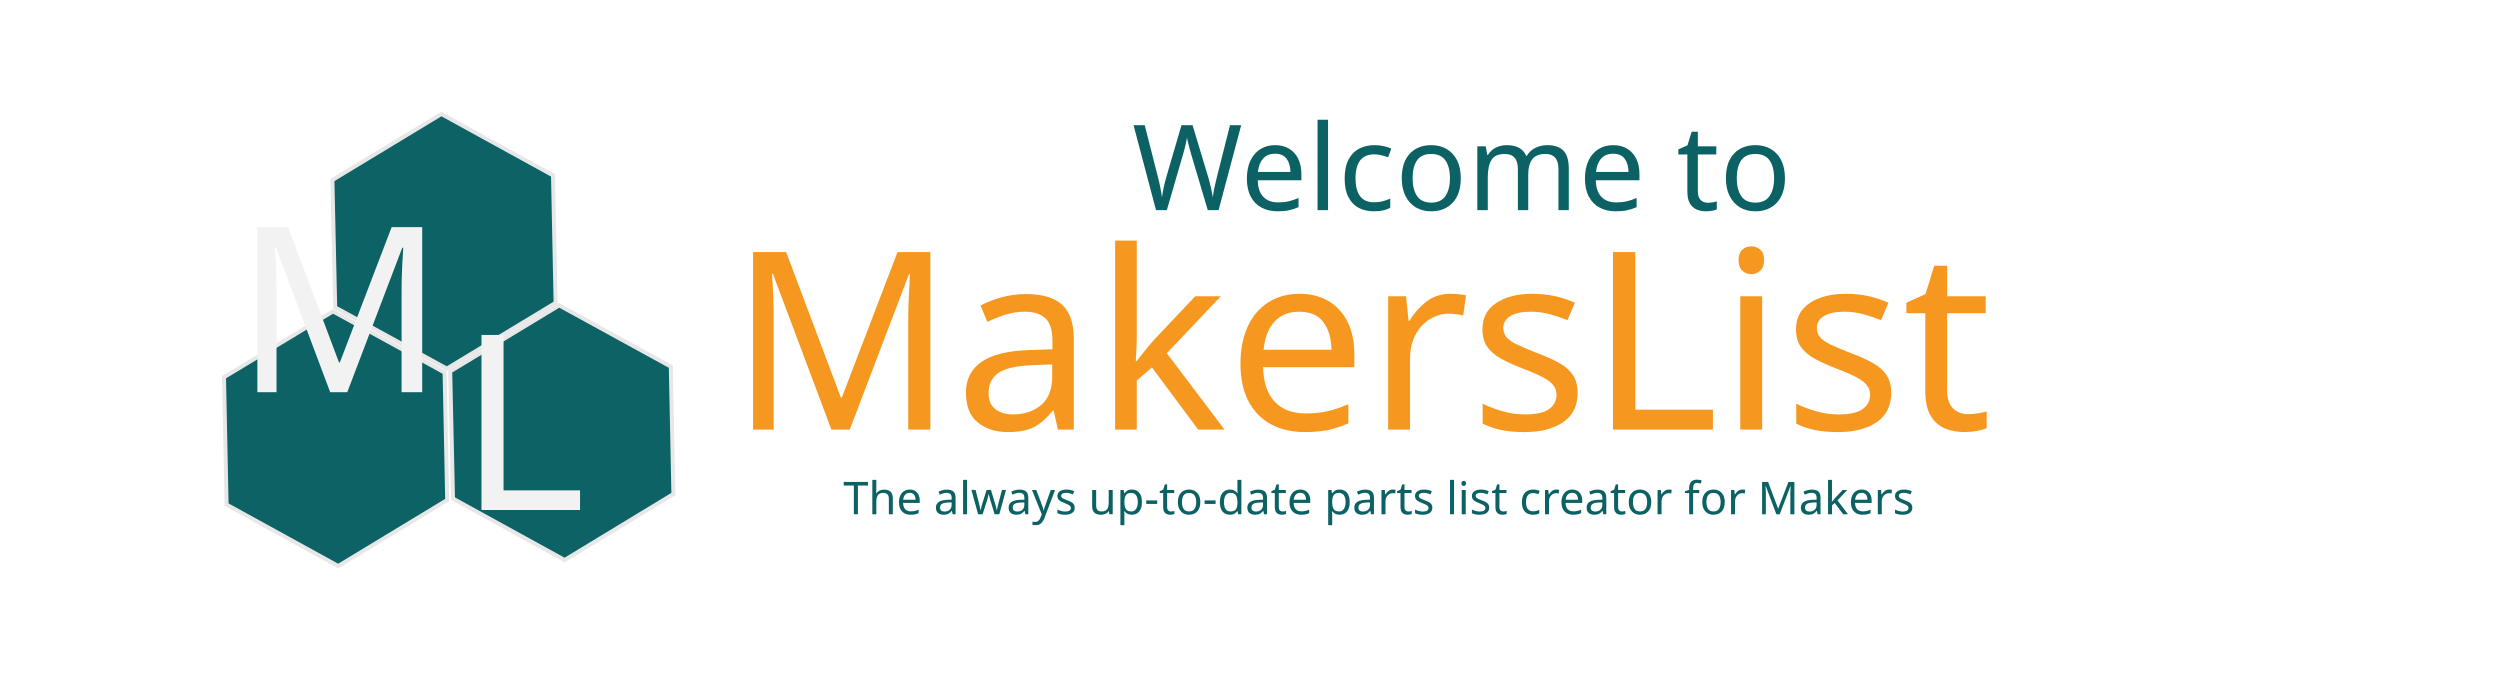
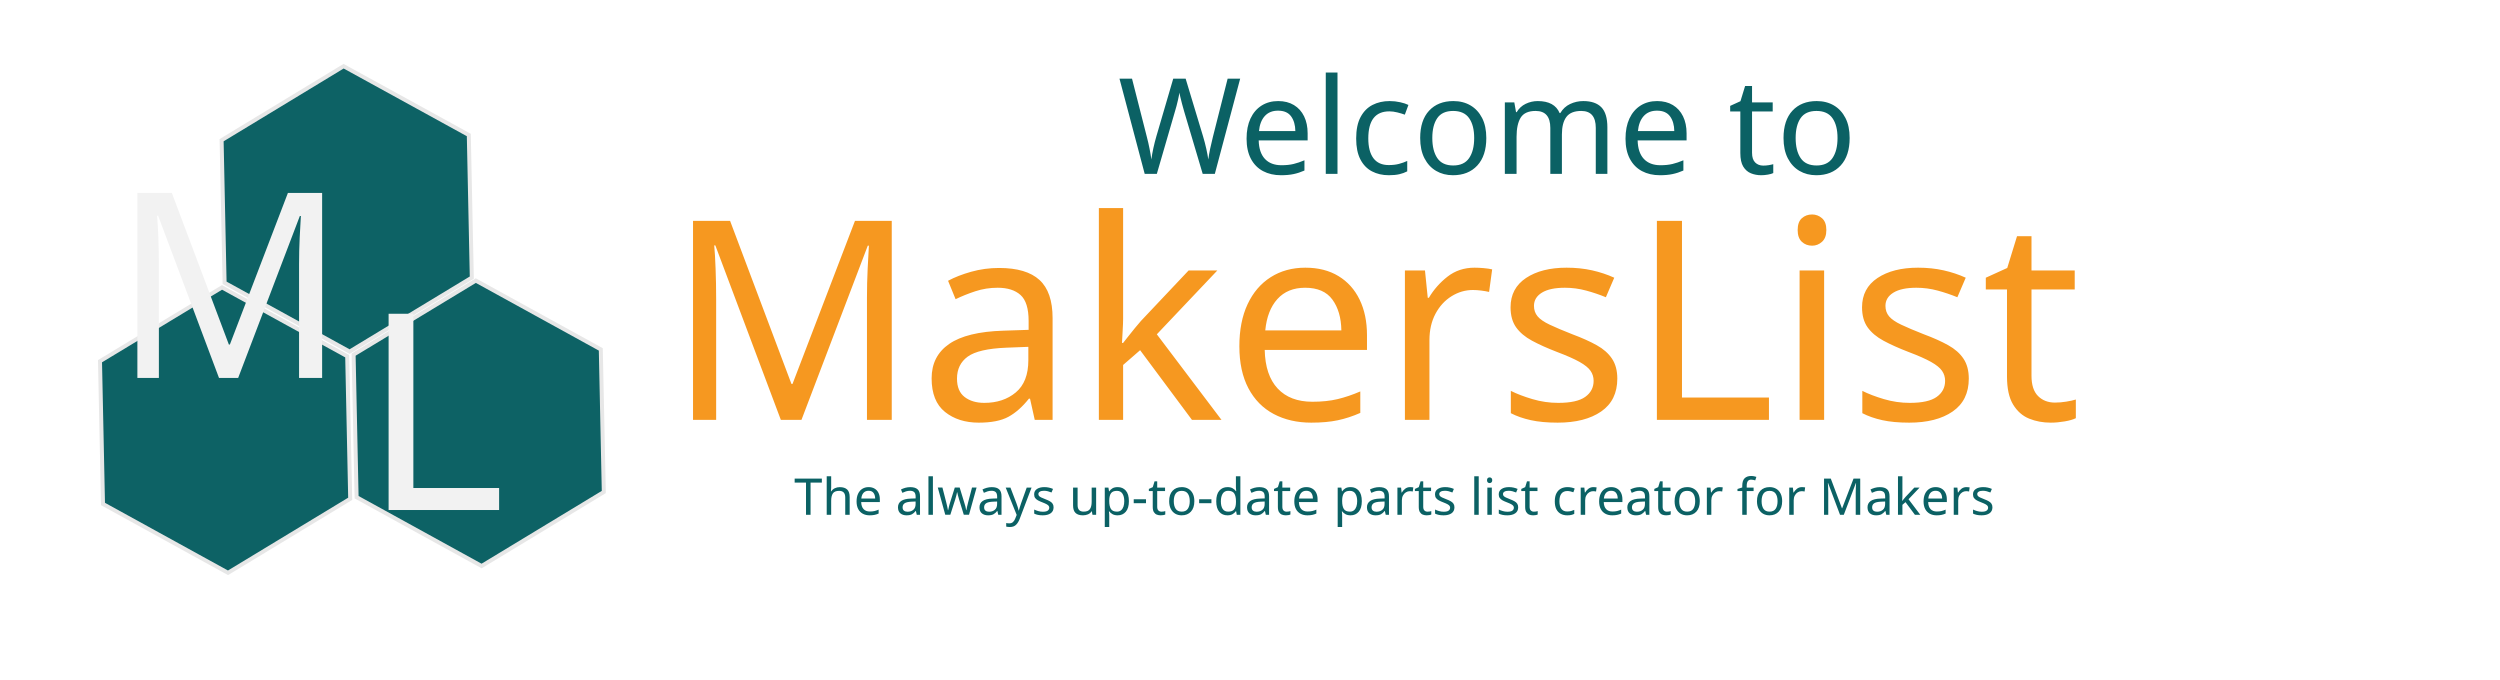
- <svg xmlns="http://www.w3.org/2000/svg" version="1.1" id="Layer_2" x="0px" y="0px" viewBox="0 0 1250 340" style="enable-background:new 0 0 1250 340;" xml:space="preserve">
+ <svg xmlns="http://www.w3.org/2000/svg" version="1.1" x="0px" y="0px" viewBox="0 0 1250 340" style="enable-background:new 0 0 1250 340;" xml:space="preserve">
  <style type="text/css">
- 	.st0{fill:#0B6164;}
- 	.st1{font-family:'Audiowide-Regular';}
- 	.st2{font-size:59.478px;}
- 	.st3{fill:#F69820;}
- 	.st4{font-size:124.334px;}
- 	.st5{font-size:22.655px;}
- 	.st6{fill:#0D6265;stroke:#E7E7E7;stroke-width:2;stroke-miterlimit:10;}
- 	.st7{fill:#F2F2F2;}
- 	.st8{font-size:122.595px;}
- 	.st9{font-size:115.573px;}
+ 	.st0{fill:none;}
+ 	.st1{fill:#0B6164;}
+ 	.st2{font-family:'Audiowide-Regular';}
+ 	.st3{font-size:66.669px;}
+ 	.st4{fill:#F69820;}
+ 	.st5{font-size:139.366px;}
+ 	.st6{font-size:25.394px;}
+ 	.st7{fill:#0D6265;stroke:#E7E7E7;stroke-width:2;stroke-miterlimit:10;}
+ 	.st8{fill:#F2F2F2;}
+ 	.st9{font-size:137.417px;}
+ 	.st10{font-size:129.546px;}
</style>
-   <text transform="matrix(1 0 0 1 566.0508 105.0615)" class="st0 st1 st2">Welcome to</text>
-   <text transform="matrix(1 0 0 1 364.4736 214.7891)" class="st3 st1 st4">MakersList</text>
-   <text transform="matrix(1 0 0 1 421.6431 257.1475)" class="st0 st1 st5">The always up-to-date parts list creator for Makers</text>
-   <polygon class="st6" points="167.6,153.7 166.2,90 220.7,57 276.5,87.7 277.8,151.4 223.4,184.3 " />
-   <polygon class="st6" points="226.5,249.3 225.1,185.7 279.6,152.7 335.4,183.3 336.7,247 282.3,280 " />
-   <polygon class="st6" points="113.3,252.3 112,188.6 166.5,155.7 222.3,186.3 223.6,250 169.1,283 " />
-   <text transform="matrix(1 0 0 1 228.8496 254.9982)" class="st7 st1 st8">L</text>
-   <text transform="matrix(1 0 0 1 117.4668 196.0851)" class="st7 st1 st9">M</text>
+   <g id="Layer_3">
+     <rect class="st0" width="1250" height="340" />
+   </g>
+   <g id="Layer_2">
+     <text transform="matrix(1 0 0 1 558.9463 86.9409)" class="st1 st2 st3">Welcome to</text>
+     <text transform="matrix(1 0 0 1 332.998 209.9346)" class="st4 st2 st5">MakersList</text>
+     <text transform="matrix(1 0 0 1 397.0796 257.4141)" class="st1 st2 st6">The always up-to-date parts list creator for Makers</text>
+     <polygon class="st7" points="112.3,141.4 110.8,70.1 171.8,33.1 234.4,67.5 235.9,138.8 174.8,175.8  " />
+     <polygon class="st7" points="178.3,248.6 176.8,177.3 237.9,140.3 300.4,174.7 301.9,246 240.8,283  " />
+     <polygon class="st7" points="51.5,252 50,180.6 111,143.7 173.6,178.1 175.1,249.4 114,286.4  " />
+     <text transform="matrix(1 0 0 1 180.9775 255.0049)" class="st8 st2 st9">L</text>
+     <text transform="matrix(1 0 0 1 56.1279 188.9697)" class="st8 st2 st10">M</text>
+   </g>
</svg>
